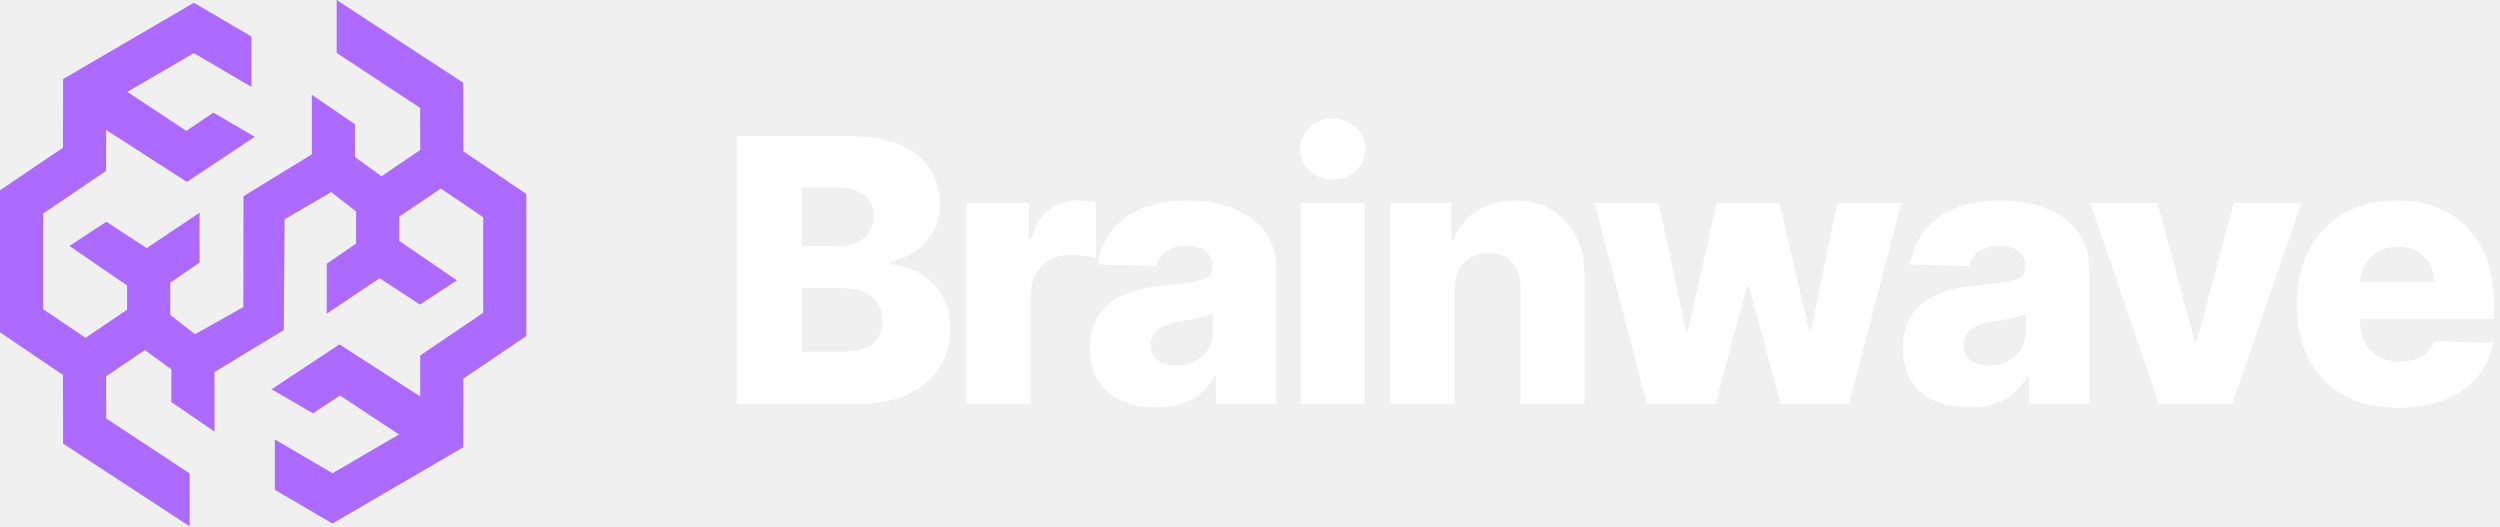
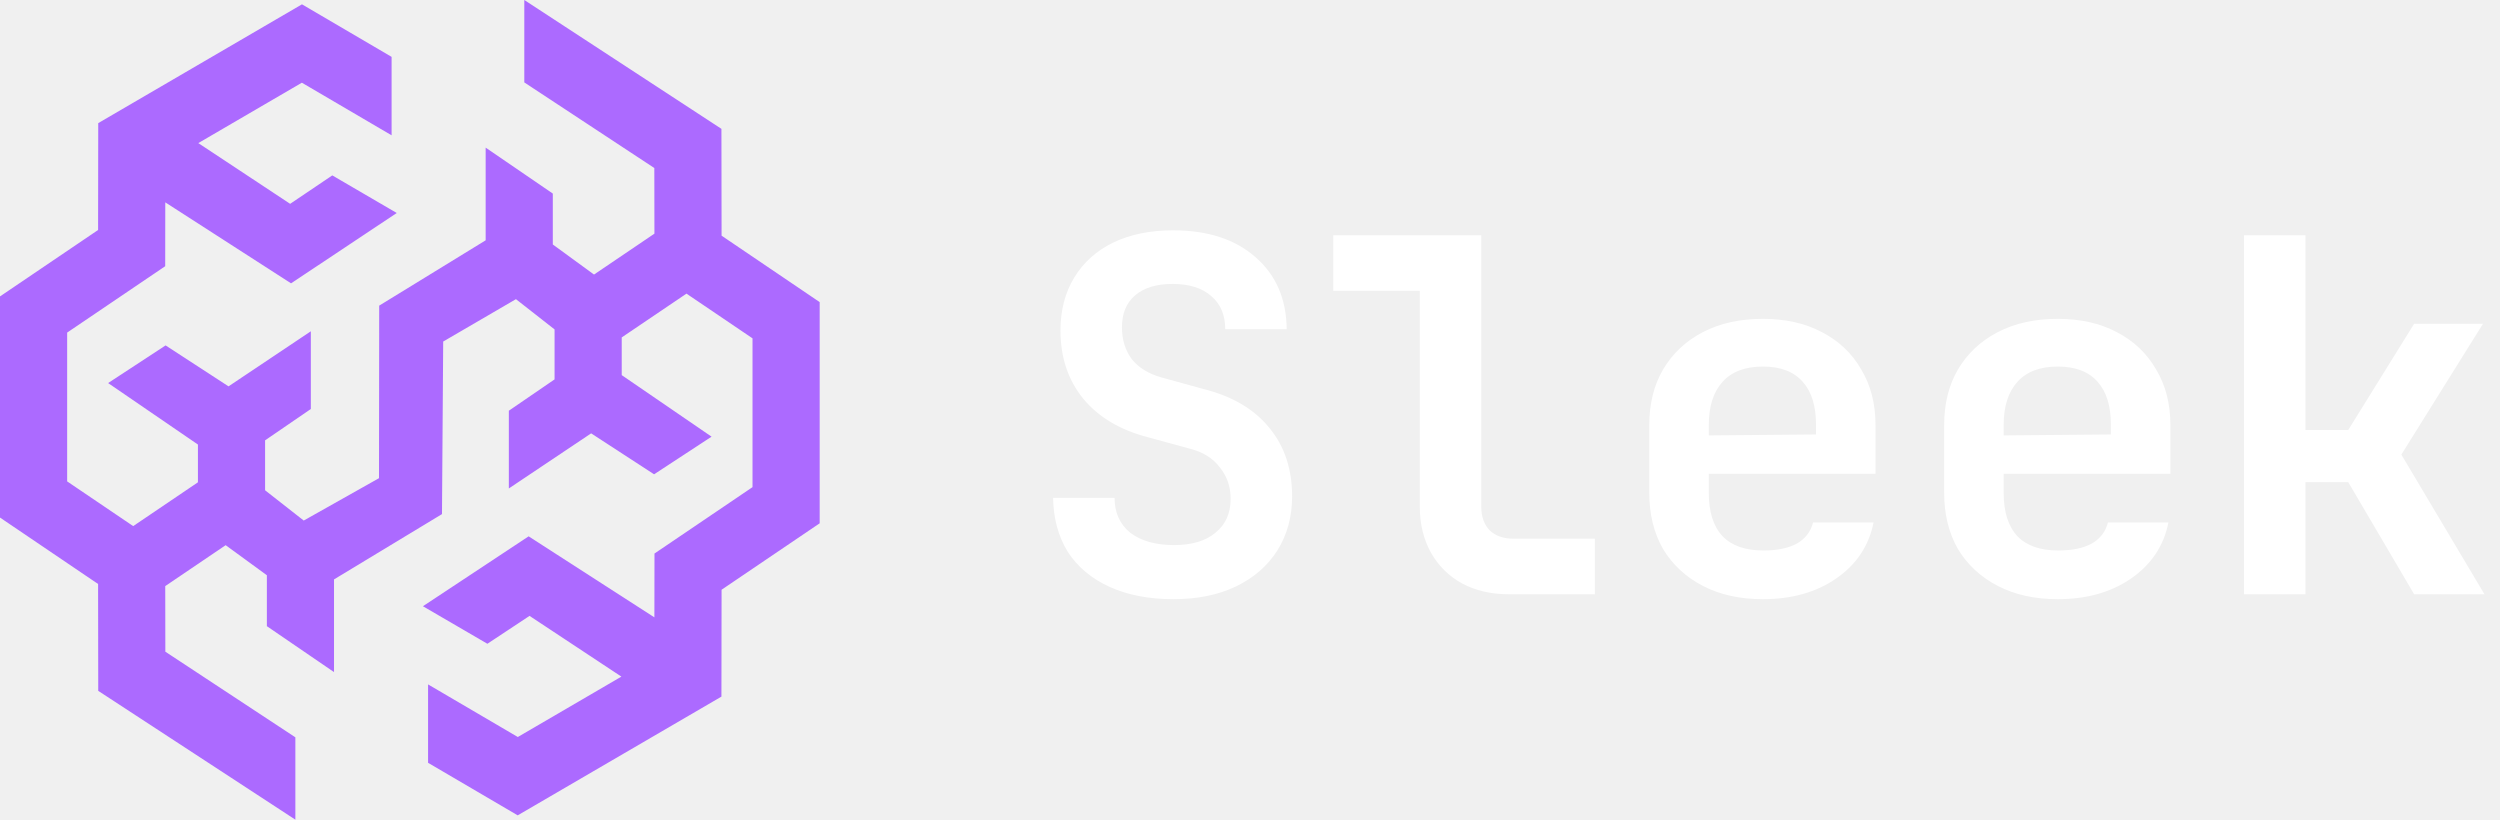
- <svg xmlns="http://www.w3.org/2000/svg" width="190" height="40" viewBox="0 0 190 40">
-   <g fill="none" fill-rule="evenodd">
-     <path fill="#FFF" fill-rule="nonzero" d="M56 30.704 56 10.34 64.492 10.34C66.016 10.34 67.292 10.556 68.32 10.986 69.354 11.417 70.129 12.021 70.646 12.796 71.17 13.572 71.432 14.47 71.432 15.491 71.432 16.266 71.269 16.959 70.945 17.569 70.62 18.172 70.172 18.673 69.602 19.07 69.032 19.468 68.373 19.746 67.624 19.905L67.624 20.104C68.445 20.144 69.204 20.366 69.901 20.771 70.603 21.175 71.167 21.738 71.591 22.461 72.015 23.177 72.227 24.025 72.227 25.006 72.227 26.1 71.949 27.078 71.392 27.94 70.835 28.795 70.03 29.471 68.976 29.968 67.922 30.459 66.642 30.704 65.138 30.704L56 30.704ZM60.922 26.736 63.965 26.736C65.032 26.736 65.817 26.534 66.321 26.13 66.831 25.726 67.087 25.162 67.087 24.44 67.087 23.916 66.964 23.465 66.719 23.087 66.474 22.703 66.126 22.408 65.675 22.202 65.224 21.99 64.684 21.884 64.054 21.884L60.922 21.884 60.922 26.736ZM60.922 18.712 63.646 18.712C64.183 18.712 64.66 18.623 65.078 18.444 65.496 18.265 65.82 18.006 66.053 17.668 66.291 17.33 66.41 16.923 66.41 16.445 66.41 15.762 66.169 15.226 65.685 14.835 65.201 14.443 64.548 14.248 63.726 14.248L60.922 14.248 60.922 18.712ZM73.474 30.704 73.474 15.431 78.197 15.431 78.197 18.215 78.356 18.215C78.634 17.208 79.088 16.459 79.718 15.968 80.348 15.471 81.08 15.222 81.915 15.222 82.141 15.222 82.373 15.239 82.612 15.272 82.85 15.299 83.072 15.342 83.278 15.401L83.278 19.627C83.046 19.548 82.741 19.485 82.363 19.438 81.992 19.392 81.66 19.369 81.369 19.369 80.792 19.369 80.272 19.498 79.808 19.756 79.35 20.008 78.989 20.363 78.724 20.82 78.465 21.271 78.336 21.801 78.336 22.411L78.336 30.704 73.474 30.704ZM87.87 30.962C86.896 30.962 86.031 30.8 85.275 30.475 84.526 30.144 83.933 29.646 83.495 28.984 83.064 28.314 82.849 27.476 82.849 26.468 82.849 25.62 82.998 24.904 83.296 24.32 83.594 23.737 84.005 23.263 84.529 22.898 85.053 22.534 85.656 22.259 86.339 22.073 87.022 21.881 87.751 21.752 88.526 21.685 89.395 21.606 90.094 21.523 90.624 21.437 91.155 21.344 91.539 21.215 91.778 21.049 92.023 20.877 92.146 20.635 92.146 20.323L92.146 20.273C92.146 19.763 91.97 19.369 91.619 19.09 91.267 18.812 90.793 18.673 90.197 18.673 89.554 18.673 89.037 18.812 88.646 19.09 88.255 19.369 88.006 19.753 87.9 20.244L83.415 20.084C83.548 19.157 83.889 18.328 84.44 17.599 84.996 16.863 85.759 16.286 86.727 15.869 87.701 15.444 88.871 15.232 90.237 15.232 91.211 15.232 92.109 15.348 92.931 15.58 93.753 15.806 94.469 16.137 95.079 16.575 95.689 17.005 96.159 17.536 96.491 18.166 96.829 18.795 96.998 19.514 96.998 20.323L96.998 30.704 92.424 30.704 92.424 28.576 92.305 28.576C92.033 29.093 91.685 29.53 91.261 29.889 90.843 30.247 90.349 30.515 89.779 30.694 89.216 30.873 88.579 30.962 87.87 30.962ZM89.371 27.78C89.895 27.78 90.366 27.674 90.783 27.462 91.208 27.25 91.546 26.959 91.798 26.587 92.049 26.209 92.175 25.772 92.175 25.275L92.175 23.823C92.036 23.896 91.867 23.962 91.668 24.022 91.476 24.082 91.264 24.138 91.032 24.191 90.8 24.244 90.561 24.291 90.316 24.33 90.071 24.37 89.835 24.407 89.61 24.44 89.153 24.512 88.762 24.625 88.437 24.778 88.119 24.93 87.873 25.129 87.701 25.374 87.535 25.613 87.453 25.898 87.453 26.229 87.453 26.733 87.632 27.118 87.989 27.383 88.354 27.648 88.815 27.78 89.371 27.78ZM98.851 30.704 98.851 15.431 103.713 15.431 103.713 30.704 98.851 30.704ZM101.287 13.651C100.604 13.651 100.018 13.426 99.527 12.975 99.037 12.518 98.791 11.968 98.791 11.325 98.791 10.688 99.037 10.145 99.527 9.694 100.018 9.236 100.604 9.008 101.287 9.008 101.976 9.008 102.563 9.236 103.047 9.694 103.537 10.145 103.783 10.688 103.783 11.325 103.783 11.968 103.537 12.518 103.047 12.975 102.563 13.426 101.976 13.651 101.287 13.651ZM110.55 21.994 110.55 30.704 105.688 30.704 105.688 15.431 110.312 15.431 110.312 18.235 110.481 18.235C110.819 17.3 111.395 16.568 112.211 16.038 113.026 15.501 113.997 15.232 115.124 15.232 116.198 15.232 117.129 15.474 117.918 15.958 118.714 16.435 119.33 17.105 119.768 17.967 120.212 18.822 120.43 19.823 120.424 20.97L120.424 30.704 115.562 30.704 115.562 21.924C115.568 21.076 115.353 20.413 114.915 19.935 114.484 19.458 113.884 19.22 113.116 19.22 112.605 19.22 112.154 19.332 111.763 19.558 111.379 19.776 111.08 20.091 110.868 20.502 110.663 20.913 110.557 21.41 110.55 21.994Z" />
-     <polygon fill="#FFF" fill-rule="nonzero" points="125.168 30.704 121.19 15.431 126.073 15.431 128.131 25.215 128.26 25.215 130.467 15.431 135.23 15.431 137.497 25.146 137.627 25.146 139.625 15.431 144.507 15.431 140.52 30.704 135.32 30.704 132.933 21.805 132.764 21.805 130.378 30.704" />
-     <path fill="#FFF" fill-rule="nonzero" d="M149.644,30.962 C148.67,30.962 147.805,30.8 147.049,30.475 C146.3,30.144 145.706,29.646 145.269,28.984 C144.838,28.314 144.623,27.476 144.623,26.468 C144.623,25.62 144.772,24.904 145.07,24.32 C145.368,23.737 145.779,23.263 146.303,22.898 C146.827,22.534 147.43,22.259 148.113,22.073 C148.796,21.881 149.525,21.752 150.3,21.685 C151.169,21.606 151.868,21.523 152.398,21.437 C152.929,21.344 153.313,21.215 153.552,21.049 C153.797,20.877 153.92,20.635 153.92,20.323 L153.92,20.273 C153.92,19.763 153.744,19.369 153.393,19.09 C153.041,18.812 152.567,18.673 151.971,18.673 C151.328,18.673 150.811,18.812 150.42,19.09 C150.028,19.369 149.78,19.753 149.674,20.244 L145.189,20.084 C145.322,19.157 145.663,18.328 146.214,17.599 C146.77,16.863 147.533,16.286 148.501,15.869 C149.475,15.444 150.645,15.232 152.01,15.232 C152.985,15.232 153.883,15.348 154.705,15.58 C155.527,15.806 156.243,16.137 156.853,16.575 C157.463,17.005 157.933,17.536 158.265,18.166 C158.603,18.795 158.772,19.514 158.772,20.323 L158.772,30.704 L154.198,30.704 L154.198,28.576 L154.079,28.576 C153.807,29.093 153.459,29.53 153.035,29.889 C152.617,30.247 152.123,30.515 151.553,30.694 C150.99,30.873 150.353,30.962 149.644,30.962 Z M151.145,27.78 C151.669,27.78 152.14,27.674 152.557,27.462 C152.982,27.25 153.32,26.959 153.572,26.587 C153.823,26.209 153.949,25.772 153.949,25.275 L153.949,23.823 C153.81,23.896 153.641,23.962 153.442,24.022 C153.25,24.082 153.038,24.138 152.806,24.191 C152.574,24.244 152.335,24.291 152.09,24.33 C151.845,24.37 151.609,24.407 151.384,24.44 C150.927,24.512 150.536,24.625 150.211,24.778 C149.893,24.93 149.647,25.129 149.475,25.374 C149.309,25.613 149.226,25.898 149.226,26.229 C149.226,26.733 149.405,27.118 149.763,27.383 C150.128,27.648 150.589,27.78 151.145,27.78 Z" />
-     <polygon fill="#FFF" fill-rule="nonzero" points="174.893 15.431 169.653 30.704 164.085 30.704 158.855 15.431 163.976 15.431 166.79 25.951 166.949 25.951 169.773 15.431" />
-     <path fill="#FFF" fill-rule="nonzero" d="M182.285,30.992 C180.687,30.992 179.308,30.677 178.148,30.048 C176.995,29.411 176.107,28.506 175.484,27.333 C174.867,26.153 174.559,24.751 174.559,23.127 C174.559,21.549 174.87,20.171 175.493,18.991 C176.117,17.804 176.995,16.883 178.128,16.227 C179.262,15.564 180.598,15.232 182.136,15.232 C183.223,15.232 184.217,15.401 185.118,15.739 C186.02,16.077 186.799,16.578 187.455,17.241 C188.111,17.904 188.622,18.722 188.986,19.697 C189.351,20.665 189.533,21.775 189.533,23.028 L189.533,24.241 L176.259,24.241 L176.259,21.417 L185.009,21.417 C185.002,20.9 184.88,20.439 184.641,20.035 C184.403,19.63 184.074,19.316 183.657,19.09 C183.246,18.858 182.772,18.742 182.235,18.742 C181.691,18.742 181.204,18.865 180.773,19.11 C180.342,19.349 180.001,19.677 179.749,20.095 C179.497,20.505 179.365,20.973 179.351,21.497 L179.351,24.37 C179.351,24.993 179.474,25.54 179.719,26.011 C179.965,26.475 180.313,26.836 180.763,27.095 C181.214,27.353 181.751,27.482 182.374,27.482 C182.805,27.482 183.196,27.423 183.547,27.303 C183.899,27.184 184.2,27.008 184.452,26.776 C184.704,26.544 184.893,26.259 185.019,25.921 L189.484,26.05 C189.298,27.051 188.89,27.923 188.261,28.666 C187.637,29.401 186.819,29.975 185.805,30.386 C184.79,30.79 183.617,30.992 182.285,30.992 Z" />
-     <polygon fill="#AC6AFF" fill-rule="nonzero" points="35.213 11.501 35.206 6.288 25.586 0 25.586 4.022 31.931 8.2 31.936 11.402 28.988 13.398 26.977 11.931 26.977 9.446 23.7 7.204 23.7 11.727 18.505 14.915 18.495 23.335 14.822 25.403 12.937 23.926 12.937 21.488 15.169 19.959 15.169 19.939 15.169 16.166 11.152 18.854 8.081 16.856 5.276 18.693 9.659 21.694 9.659 23.536 6.5 25.674 3.277 23.492 3.277 16.23 8.062 12.991 8.066 9.875 14.203 13.827 19.361 10.394 16.216 8.559 14.159 9.947 9.677 6.983 14.731 4.036 19.11 6.603 19.11 2.775 14.736 .211 4.794 6.008 4.787 11.223 0 14.465 0 25.257 4.787 28.499 4.794 33.714 14.414 40 14.414 35.981 8.069 31.803 8.064 28.601 11.012 26.605 13.023 28.072 13.023 30.557 16.3 32.798 16.3 28.275 21.569 25.088 21.628 16.667 25.178 14.599 27.063 16.076 27.063 18.514 24.831 20.043 24.831 20.063 24.831 23.837 28.848 21.148 31.919 23.146 34.724 21.309 30.34 18.306 30.34 16.466 33.5 14.329 36.723 16.511 36.723 23.772 31.939 27.012 31.934 30.127 25.797 26.173 20.639 29.584 23.784 31.416 25.841 30.055 30.323 33.019 25.269 35.966 20.89 33.399 20.89 37.225 25.264 39.789 35.206 33.995 35.213 28.779 40 25.537 40 14.743" />
-   </g>
+ <svg xmlns="http://www.w3.org/2000/svg" width="122" height="40" viewBox="0 0 122 40" fill="none">
+   <path d="M35.213 11.501L35.206 6.288L25.586 0V4.022L31.931 8.2L31.936 11.402L28.988 13.398L26.977 11.931V9.446L23.7 7.204V11.727L18.505 14.915L18.495 23.335L14.822 25.403L12.937 23.926V21.488L15.169 19.959V19.939V16.166L11.152 18.854L8.081 16.856L5.276 18.693L9.659 21.694V23.536L6.5 25.674L3.277 23.492V16.23L8.062 12.991L8.066 9.875L14.203 13.827L19.361 10.394L16.216 8.559L14.159 9.947L9.677 6.983L14.731 4.036L19.11 6.603V2.775L14.736 0.211L4.794 6.008L4.787 11.223L0 14.465V25.257L4.787 28.499L4.794 33.714L14.414 40V35.981L8.069 31.803L8.064 28.601L11.012 26.605L13.023 28.072V30.557L16.3 32.798V28.275L21.569 25.088L21.628 16.667L25.178 14.599L27.063 16.076V18.514L24.831 20.043V20.063V23.837L28.848 21.148L31.919 23.146L34.724 21.309L30.34 18.306V16.466L33.5 14.329L36.723 16.511V23.772L31.939 27.012L31.934 30.127L25.797 26.173L20.639 29.584L23.784 31.416L25.841 30.055L30.323 33.019L25.269 35.966L20.89 33.399V37.225L25.264 39.789L35.206 33.995L35.213 28.779L40 25.537V14.743L35.213 11.501Z" fill="#AC6AFF" />
+   <path d="M57.271 29.24C56.071 29.24 55.031 29.04 54.151 28.64C53.271 28.24 52.591 27.672 52.111 26.936C51.647 26.184 51.407 25.304 51.391 24.296H54.391C54.391 25.016 54.647 25.584 55.159 26C55.687 26.4 56.399 26.6 57.295 26.6C58.159 26.6 58.831 26.4 59.311 26C59.807 25.6 60.055 25.048 60.055 24.344C60.055 23.752 59.879 23.24 59.527 22.808C59.191 22.36 58.703 22.056 58.063 21.896L56.047 21.344C54.671 20.992 53.607 20.36 52.855 19.448C52.119 18.536 51.751 17.432 51.751 16.136C51.751 15.144 51.975 14.28 52.423 13.544C52.871 12.808 53.503 12.24 54.319 11.84C55.151 11.44 56.127 11.24 57.247 11.24C58.943 11.24 60.287 11.68 61.279 12.56C62.271 13.424 62.775 14.592 62.791 16.064H59.791C59.791 15.376 59.567 14.84 59.119 14.456C58.671 14.056 58.039 13.856 57.223 13.856C56.439 13.856 55.831 14.04 55.399 14.408C54.967 14.776 54.751 15.296 54.751 15.968C54.751 16.576 54.911 17.096 55.231 17.528C55.567 17.944 56.047 18.24 56.671 18.416L58.759 18.992C60.151 19.344 61.215 19.976 61.951 20.888C62.687 21.784 63.055 22.896 63.055 24.224C63.055 25.216 62.815 26.096 62.335 26.864C61.855 27.616 61.183 28.2 60.319 28.616C59.455 29.032 58.439 29.24 57.271 29.24ZM73.63 29C72.766 29 72.006 28.824 71.35 28.472C70.71 28.12 70.206 27.624 69.838 26.984C69.47 26.328 69.286 25.576 69.286 24.728V14.192H65.062V11.48H72.286V24.728C72.286 25.208 72.422 25.592 72.694 25.88C72.982 26.152 73.366 26.288 73.846 26.288H77.83V29H73.63ZM86.029 29.24C84.909 29.24 83.933 29.024 83.101 28.592C82.269 28.16 81.621 27.56 81.157 26.792C80.709 26.008 80.485 25.096 80.485 24.056V20.744C80.485 19.704 80.709 18.8 81.157 18.032C81.621 17.248 82.269 16.64 83.101 16.208C83.933 15.776 84.909 15.56 86.029 15.56C87.133 15.56 88.093 15.776 88.909 16.208C89.741 16.64 90.381 17.248 90.829 18.032C91.293 18.8 91.525 19.704 91.525 20.744V23.12H83.389V24.056C83.389 24.984 83.613 25.688 84.061 26.168C84.509 26.632 85.173 26.864 86.053 26.864C86.725 26.864 87.269 26.752 87.685 26.528C88.101 26.288 88.365 25.944 88.477 25.496H91.429C91.205 26.632 90.597 27.544 89.605 28.232C88.629 28.904 87.437 29.24 86.029 29.24ZM88.621 21.44V20.72C88.621 19.808 88.405 19.112 87.973 18.632C87.541 18.136 86.893 17.888 86.029 17.888C85.165 17.888 84.509 18.136 84.061 18.632C83.613 19.128 83.389 19.832 83.389 20.744V21.248L88.837 21.2L88.621 21.44ZM100.419 29.24C99.299 29.24 98.323 29.024 97.491 28.592C96.659 28.16 96.011 27.56 95.547 26.792C95.099 26.008 94.875 25.096 94.875 24.056V20.744C94.875 19.704 95.099 18.8 95.547 18.032C96.011 17.248 96.659 16.64 97.491 16.208C98.323 15.776 99.299 15.56 100.419 15.56C101.523 15.56 102.483 15.776 103.299 16.208C104.131 16.64 104.771 17.248 105.219 18.032C105.683 18.8 105.915 19.704 105.915 20.744V23.12H97.779V24.056C97.779 24.984 98.003 25.688 98.451 26.168C98.899 26.632 99.563 26.864 100.443 26.864C101.115 26.864 101.659 26.752 102.075 26.528C102.491 26.288 102.755 25.944 102.867 25.496H105.819C105.595 26.632 104.987 27.544 103.995 28.232C103.019 28.904 101.827 29.24 100.419 29.24ZM103.011 21.44V20.72C103.011 19.808 102.795 19.112 102.363 18.632C101.931 18.136 101.283 17.888 100.419 17.888C99.555 17.888 98.899 18.136 98.451 18.632C98.003 19.128 97.779 19.832 97.779 20.744V21.248L103.227 21.2L103.011 21.44ZM109.506 29V11.48H112.506V20.984H114.594L117.81 15.8H121.17L117.186 22.184L121.242 29H117.81L114.594 23.528H112.506V29H109.506Z" fill="white" />
</svg>
